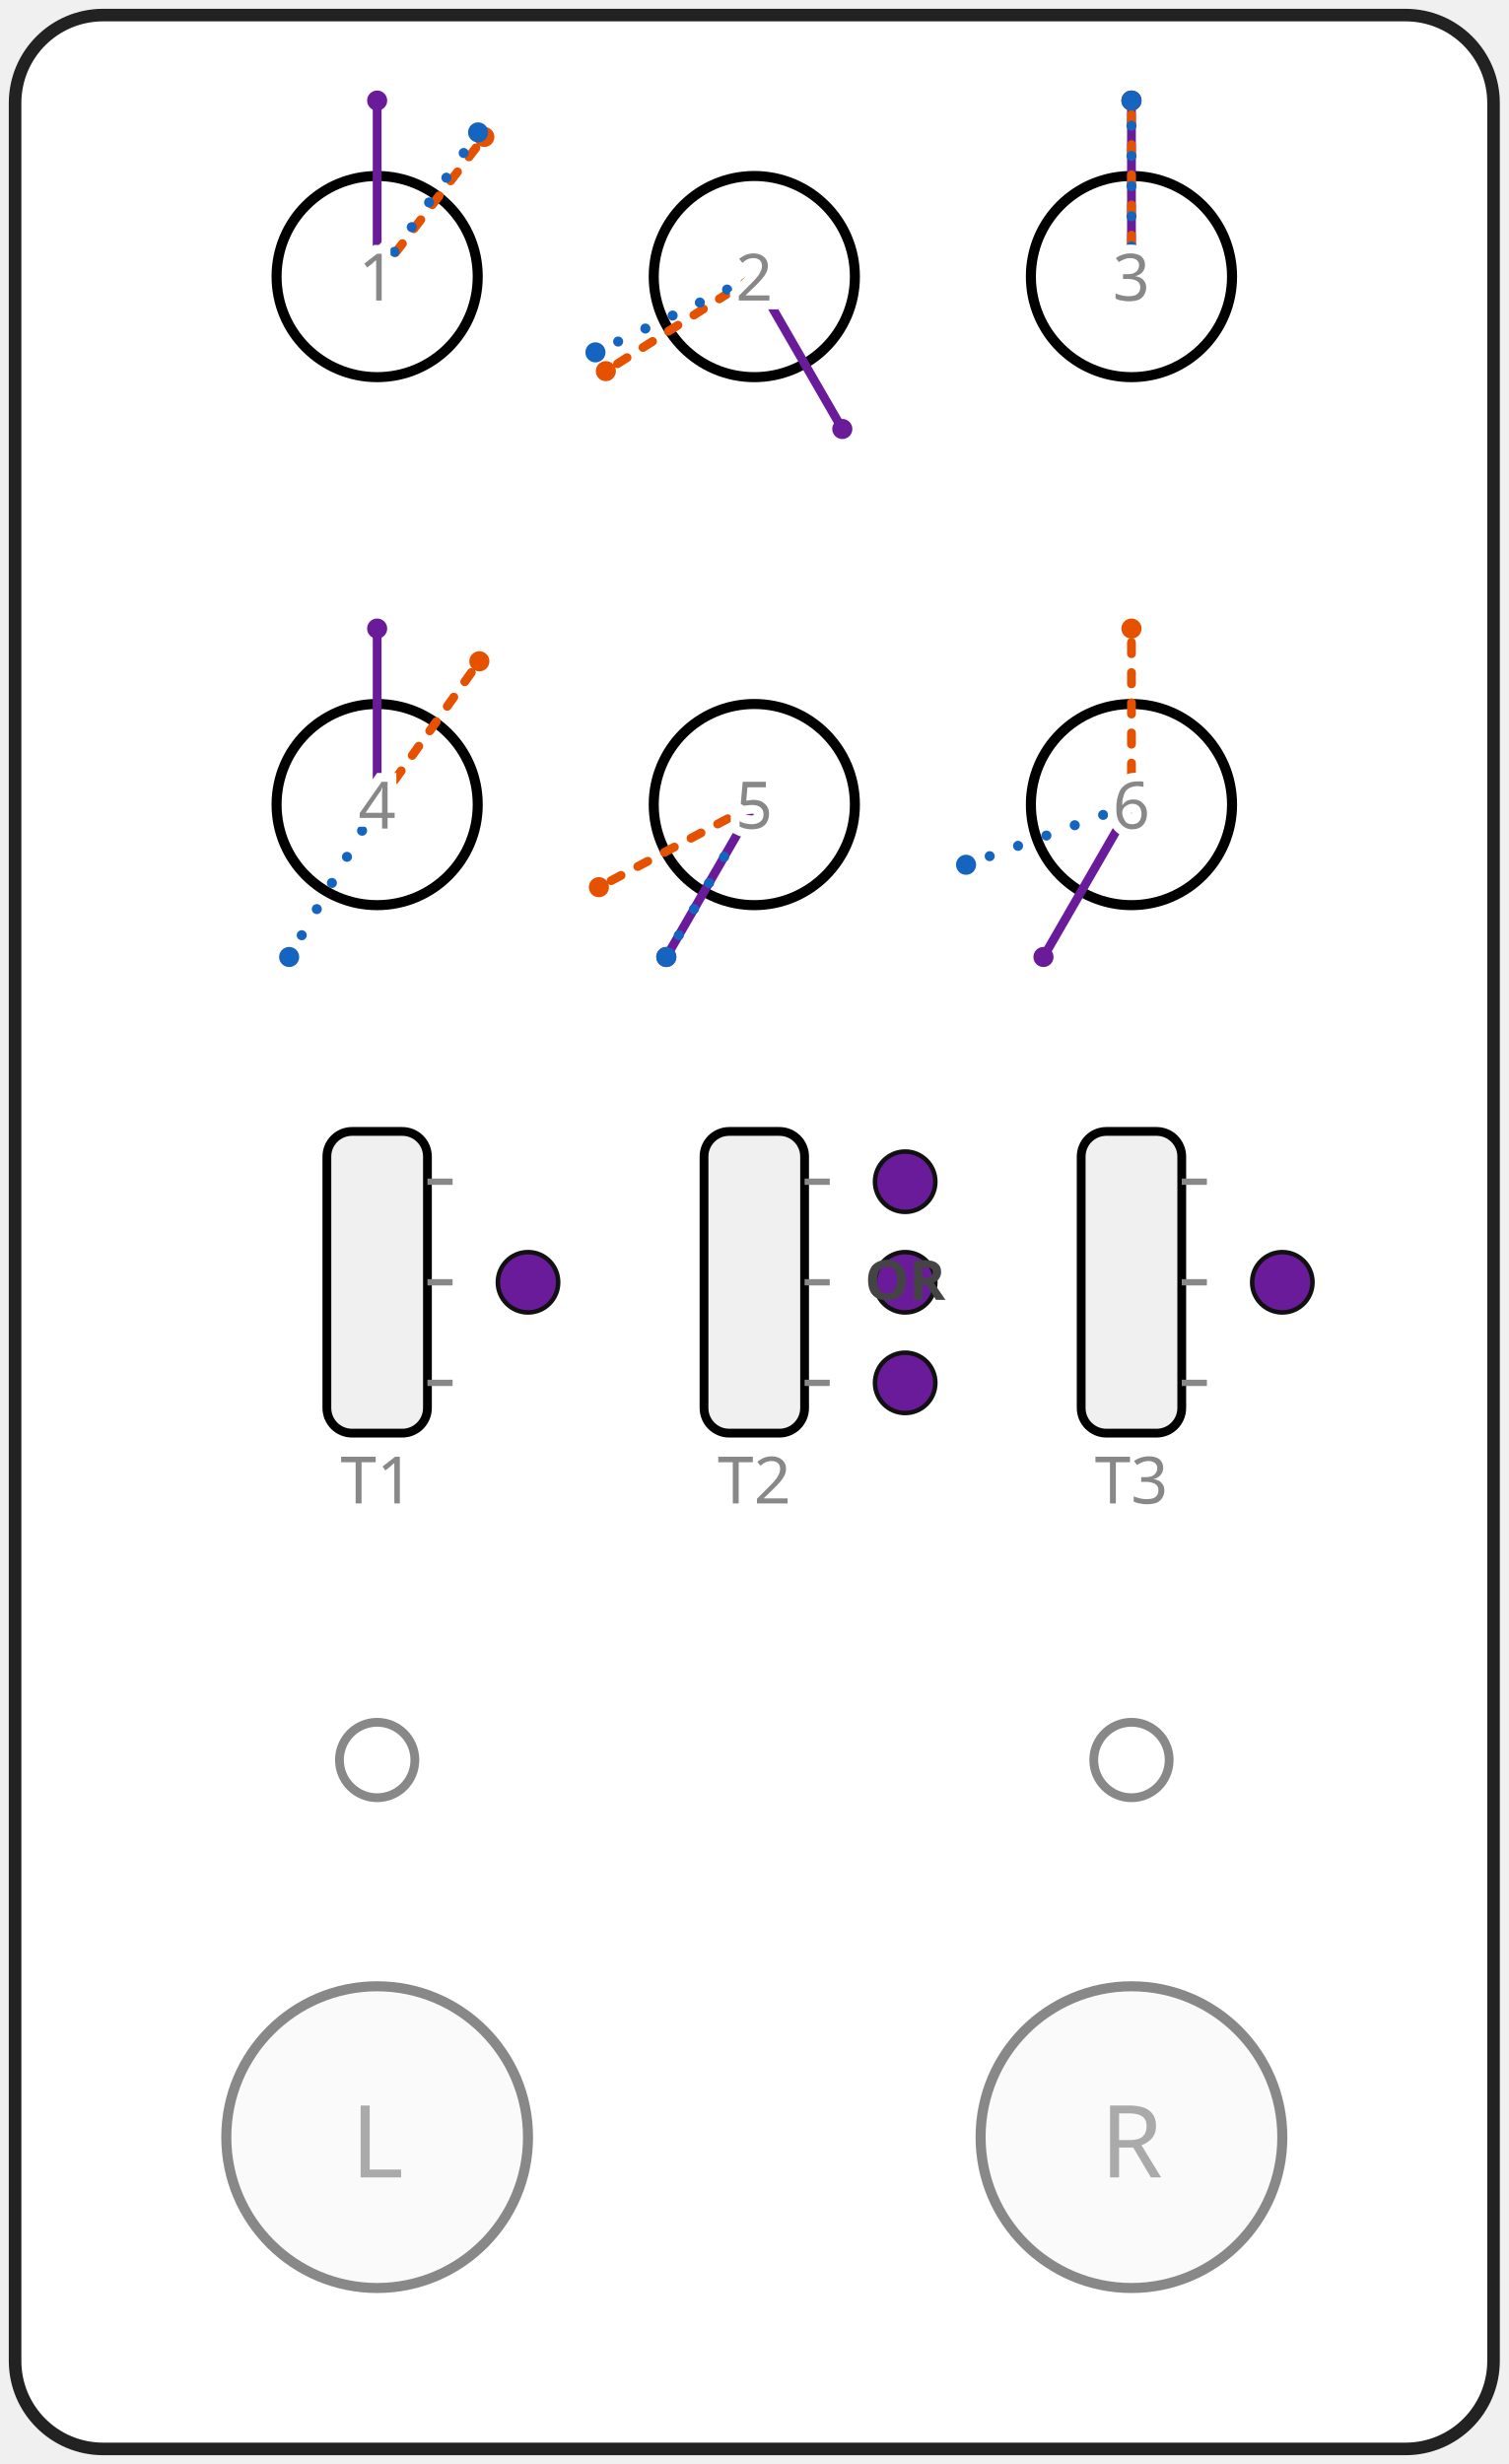
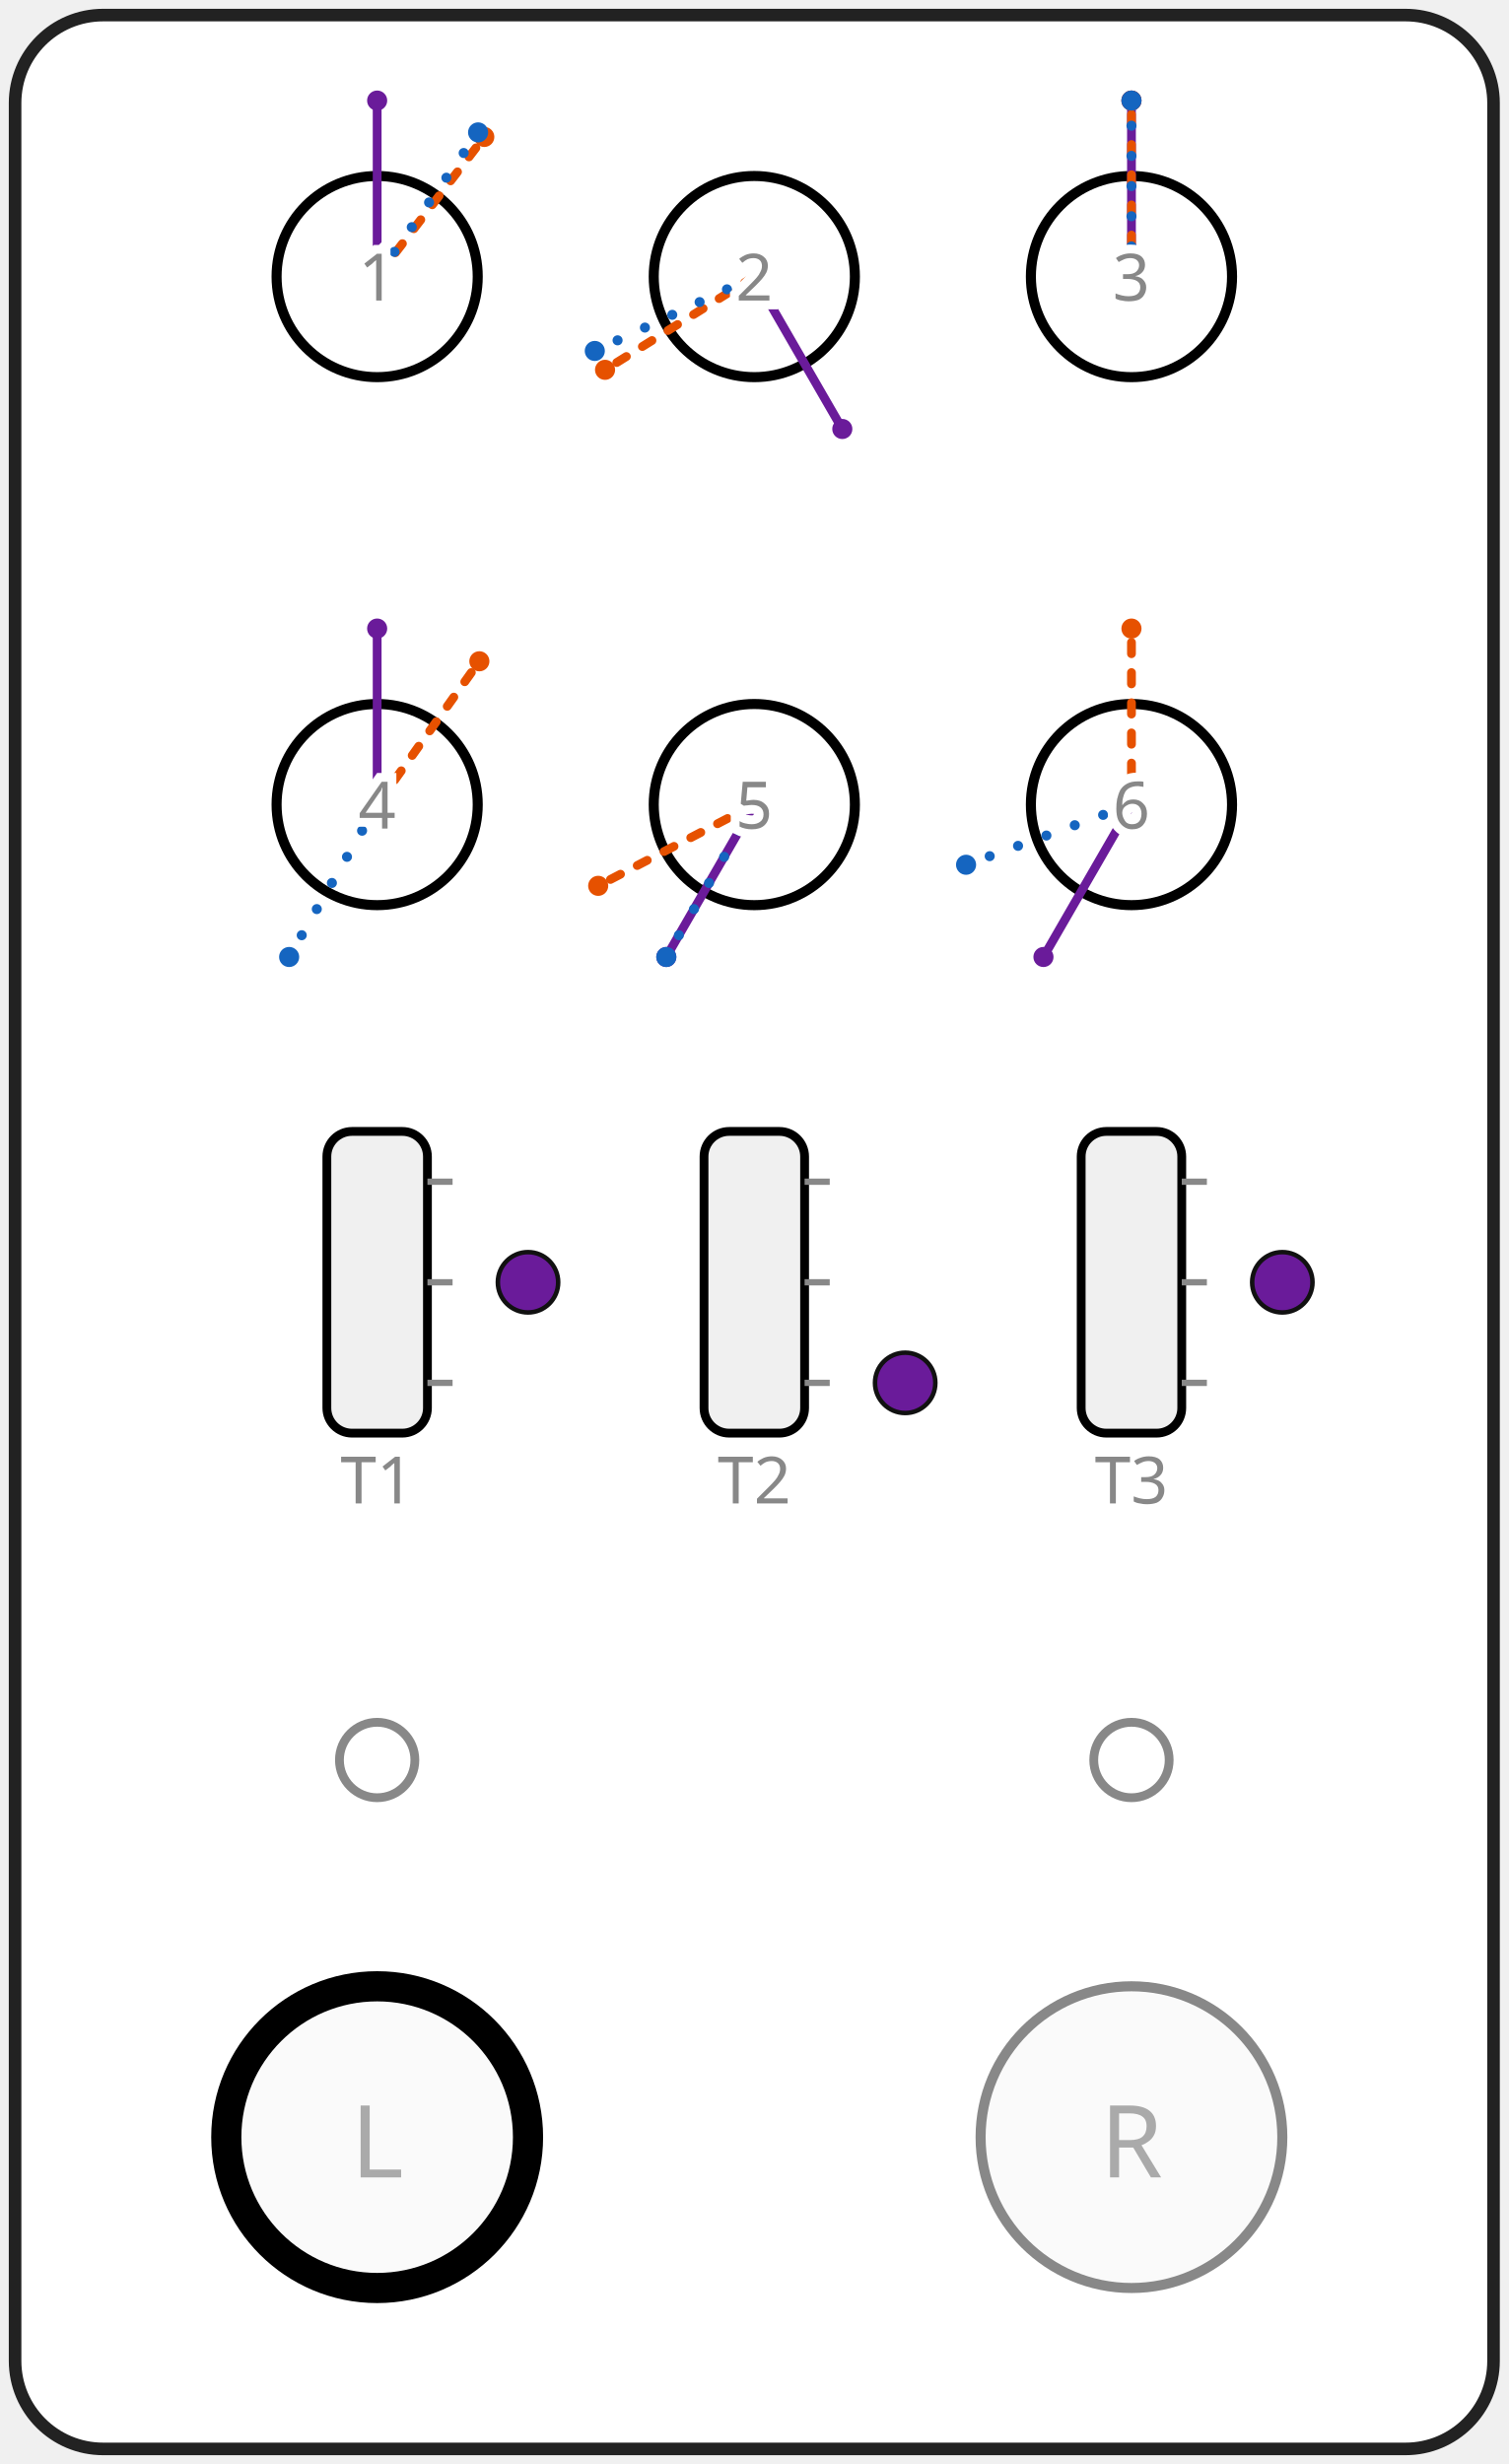
<svg xmlns="http://www.w3.org/2000/svg" viewBox="0 0 60 98" width="60mm" height="98mm">
-   <style>text.kn{font-family:sans-serif;font-size:2.6px;text-anchor:middle;fill:#888;stroke:#fff;stroke-width:0.7;paint-order:stroke fill}text.fs{font-family:sans-serif;font-size:4px;text-anchor:middle;fill:#aaa}text.orlab{font-family:sans-serif;font-size:2.2px;font-weight:bold;text-anchor:middle;fill:#444}</style>
+   <style>text.kn{font-family:sans-serif;font-size:2.6px;text-anchor:middle;fill:#888;stroke:#fff;stroke-width:0.7;paint-order:stroke fill}text.fs{font-family:sans-serif;font-size:4px;text-anchor:middle;fill:#aaa}</style>
  <rect x="0.6" y="0.6" width="58.8" height="96.8" rx="3.5" fill="#fff" stroke="#222" stroke-width="0.5" />
  <g>
    <circle cx="15" cy="11" r="4" fill="#fff" stroke="#000" stroke-width="0.4" />
  </g>
  <line x1="15" y1="11" x2="15.000" y2="4.000" stroke="#6A1B9A" stroke-width="0.35" stroke-linecap="round" />
  <circle cx="15.000" cy="4.000" r="0.4" fill="#6A1B9A" />
  <line x1="15" y1="11" x2="19.261" y2="5.447" stroke="#E65100" stroke-width="0.35" stroke-linecap="round" stroke-dasharray="0.45 0.75" />
  <circle cx="19.261" cy="5.447" r="0.4" fill="#E65100" />
  <line x1="15" y1="11" x2="19.015" y2="5.266" stroke="#1565C0" stroke-width="0.40" stroke-linecap="round" stroke-dasharray="0 1.2" />
  <circle cx="19.015" cy="5.266" r="0.4" fill="#1565C0" />
  <text x="15" y="11.95" class="kn">1</text>
  <g>
    <circle cx="30" cy="11" r="4" fill="#fff" stroke="#000" stroke-width="0.4" />
  </g>
  <line x1="30" y1="11" x2="33.500" y2="17.062" stroke="#6A1B9A" stroke-width="0.35" stroke-linecap="round" />
  <circle cx="33.500" cy="17.062" r="0.4" fill="#6A1B9A" />
-   <line x1="30" y1="11" x2="24.096" y2="14.761" stroke="#E65100" stroke-width="0.35" stroke-linecap="round" stroke-dasharray="0.45 0.75" />
-   <circle cx="24.096" cy="14.761" r="0.4" fill="#E65100" />
-   <line x1="30" y1="11" x2="23.682" y2="14.014" stroke="#1565C0" stroke-width="0.40" stroke-linecap="round" stroke-dasharray="0 1.2" />
-   <circle cx="23.682" cy="14.014" r="0.4" fill="#1565C0" />
+   <line x1="30" y1="11" x2="24.064" y2="14.709" stroke="#E65100" stroke-width="0.35" stroke-linecap="round" stroke-dasharray="0.45 0.75" />
+   <circle cx="24.064" cy="14.709" r="0.4" fill="#E65100" />
+   <line x1="30" y1="11" x2="23.656" y2="13.958" stroke="#1565C0" stroke-width="0.40" stroke-linecap="round" stroke-dasharray="0 1.2" />
+   <circle cx="23.656" cy="13.958" r="0.4" fill="#1565C0" />
  <text x="30" y="11.95" class="kn">2</text>
  <g>
    <circle cx="45" cy="11" r="4" fill="#fff" stroke="#000" stroke-width="0.4" />
  </g>
  <line x1="45" y1="11" x2="45.000" y2="4.000" stroke="#6A1B9A" stroke-width="0.35" stroke-linecap="round" />
  <circle cx="45.000" cy="4.000" r="0.4" fill="#6A1B9A" />
  <line x1="45" y1="11" x2="45.000" y2="4.000" stroke="#E65100" stroke-width="0.35" stroke-linecap="round" stroke-dasharray="0.45 0.75" />
  <circle cx="45.000" cy="4.000" r="0.4" fill="#E65100" />
  <line x1="45" y1="11" x2="45.000" y2="4.000" stroke="#1565C0" stroke-width="0.40" stroke-linecap="round" stroke-dasharray="0 1.2" />
  <circle cx="45.000" cy="4.000" r="0.4" fill="#1565C0" />
  <text x="45" y="11.95" class="kn">3</text>
  <g>
    <circle cx="15" cy="32" r="4" fill="#fff" stroke="#000" stroke-width="0.4" />
  </g>
  <line x1="15" y1="32" x2="15.000" y2="25.000" stroke="#6A1B9A" stroke-width="0.35" stroke-linecap="round" />
  <circle cx="15.000" cy="25.000" r="0.4" fill="#6A1B9A" />
  <line x1="15" y1="32" x2="19.065" y2="26.301" stroke="#E65100" stroke-width="0.35" stroke-linecap="round" stroke-dasharray="0.45 0.75" />
  <circle cx="19.065" cy="26.301" r="0.4" fill="#E65100" />
  <line x1="15" y1="32" x2="11.500" y2="38.062" stroke="#1565C0" stroke-width="0.40" stroke-linecap="round" stroke-dasharray="0 1.2" />
  <circle cx="11.500" cy="38.062" r="0.4" fill="#1565C0" />
  <text x="15" y="32.95" class="kn">4</text>
  <g>
    <circle cx="30" cy="32" r="4" fill="#fff" stroke="#000" stroke-width="0.4" />
  </g>
  <line x1="30" y1="32" x2="26.500" y2="38.062" stroke="#6A1B9A" stroke-width="0.35" stroke-linecap="round" />
  <circle cx="26.500" cy="38.062" r="0.4" fill="#6A1B9A" />
-   <line x1="30" y1="32" x2="23.819" y2="35.286" stroke="#E65100" stroke-width="0.35" stroke-linecap="round" stroke-dasharray="0.45 0.75" />
-   <circle cx="23.819" cy="35.286" r="0.4" fill="#E65100" />
+   <line x1="30" y1="32" x2="23.791" y2="35.232" stroke="#E65100" stroke-width="0.35" stroke-linecap="round" stroke-dasharray="0.45 0.75" />
+   <circle cx="23.791" cy="35.232" r="0.4" fill="#E65100" />
  <line x1="30" y1="32" x2="26.500" y2="38.062" stroke="#1565C0" stroke-width="0.40" stroke-linecap="round" stroke-dasharray="0 1.2" />
  <circle cx="26.500" cy="38.062" r="0.4" fill="#1565C0" />
  <text x="30" y="32.95" class="kn">5</text>
  <g>
    <circle cx="45" cy="32" r="4" fill="#fff" stroke="#000" stroke-width="0.4" />
  </g>
  <line x1="45" y1="32" x2="41.500" y2="38.062" stroke="#6A1B9A" stroke-width="0.35" stroke-linecap="round" />
  <circle cx="41.500" cy="38.062" r="0.4" fill="#6A1B9A" />
  <line x1="45" y1="32" x2="45.000" y2="25.000" stroke="#E65100" stroke-width="0.35" stroke-linecap="round" stroke-dasharray="0.45 0.75" />
  <circle cx="45.000" cy="25.000" r="0.4" fill="#E65100" />
  <line x1="45" y1="32" x2="38.422" y2="34.394" stroke="#1565C0" stroke-width="0.40" stroke-linecap="round" stroke-dasharray="0 1.2" />
  <circle cx="38.422" cy="34.394" r="0.4" fill="#1565C0" />
  <text x="45" y="32.95" class="kn">6</text>
  <rect x="13" y="45" width="4" height="12" rx="1" fill="#f0f0f0" stroke="#000" stroke-width="0.35" />
  <line x1="17" y1="47" x2="18" y2="47" stroke="#888" stroke-width="0.25" />
  <line x1="17" y1="51" x2="18" y2="51" stroke="#888" stroke-width="0.25" />
  <line x1="17" y1="55" x2="18" y2="55" stroke="#888" stroke-width="0.25" />
  <text x="15" y="59.8" class="kn">T1</text>
  <circle cx="21.000" cy="51.000" r="1.20" fill="#6A1B9A" stroke="#111" stroke-width="0.18" />
  <rect x="28" y="45" width="4" height="12" rx="1" fill="#f0f0f0" stroke="#000" stroke-width="0.35" />
  <line x1="32" y1="47" x2="33" y2="47" stroke="#888" stroke-width="0.25" />
  <line x1="32" y1="51" x2="33" y2="51" stroke="#888" stroke-width="0.25" />
  <line x1="32" y1="55" x2="33" y2="55" stroke="#888" stroke-width="0.25" />
  <text x="30" y="59.8" class="kn">T2</text>
-   <circle cx="36.000" cy="47.000" r="1.20" fill="#6A1B9A" stroke="#111" stroke-width="0.18" />
-   <circle cx="36.000" cy="51.000" r="1.20" fill="#6A1B9A" stroke="#111" stroke-width="0.18" />
  <circle cx="36.000" cy="55.000" r="1.20" fill="#6A1B9A" stroke="#111" stroke-width="0.18" />
-   <text x="36.00" y="51.70" class="orlab">OR</text>
  <rect x="43" y="45" width="4" height="12" rx="1" fill="#f0f0f0" stroke="#000" stroke-width="0.35" />
  <line x1="47" y1="47" x2="48" y2="47" stroke="#888" stroke-width="0.25" />
  <line x1="47" y1="51" x2="48" y2="51" stroke="#888" stroke-width="0.25" />
  <line x1="47" y1="55" x2="48" y2="55" stroke="#888" stroke-width="0.25" />
  <text x="45" y="59.8" class="kn">T3</text>
  <circle cx="51.000" cy="51.000" r="1.20" fill="#6A1B9A" stroke="#111" stroke-width="0.18" />
  <circle cx="15" cy="70" r="1.5" fill="#fff" stroke="#888" stroke-width="0.35" />
  <circle cx="45" cy="70" r="1.5" fill="#fff" stroke="#888" stroke-width="0.35" />
-   <circle cx="15" cy="85" r="6" fill="#fafafa" stroke="#888" stroke-width="0.4" />
+   <circle cx="15" cy="85" r="6" fill="#fafafa" stroke="#000" stroke-width="1.2" />
  <text x="15" y="86.6" class="fs">L</text>
  <circle cx="45" cy="85" r="6" fill="#fafafa" stroke="#888" stroke-width="0.4" />
  <text x="45" y="86.6" class="fs">R</text>
</svg>
